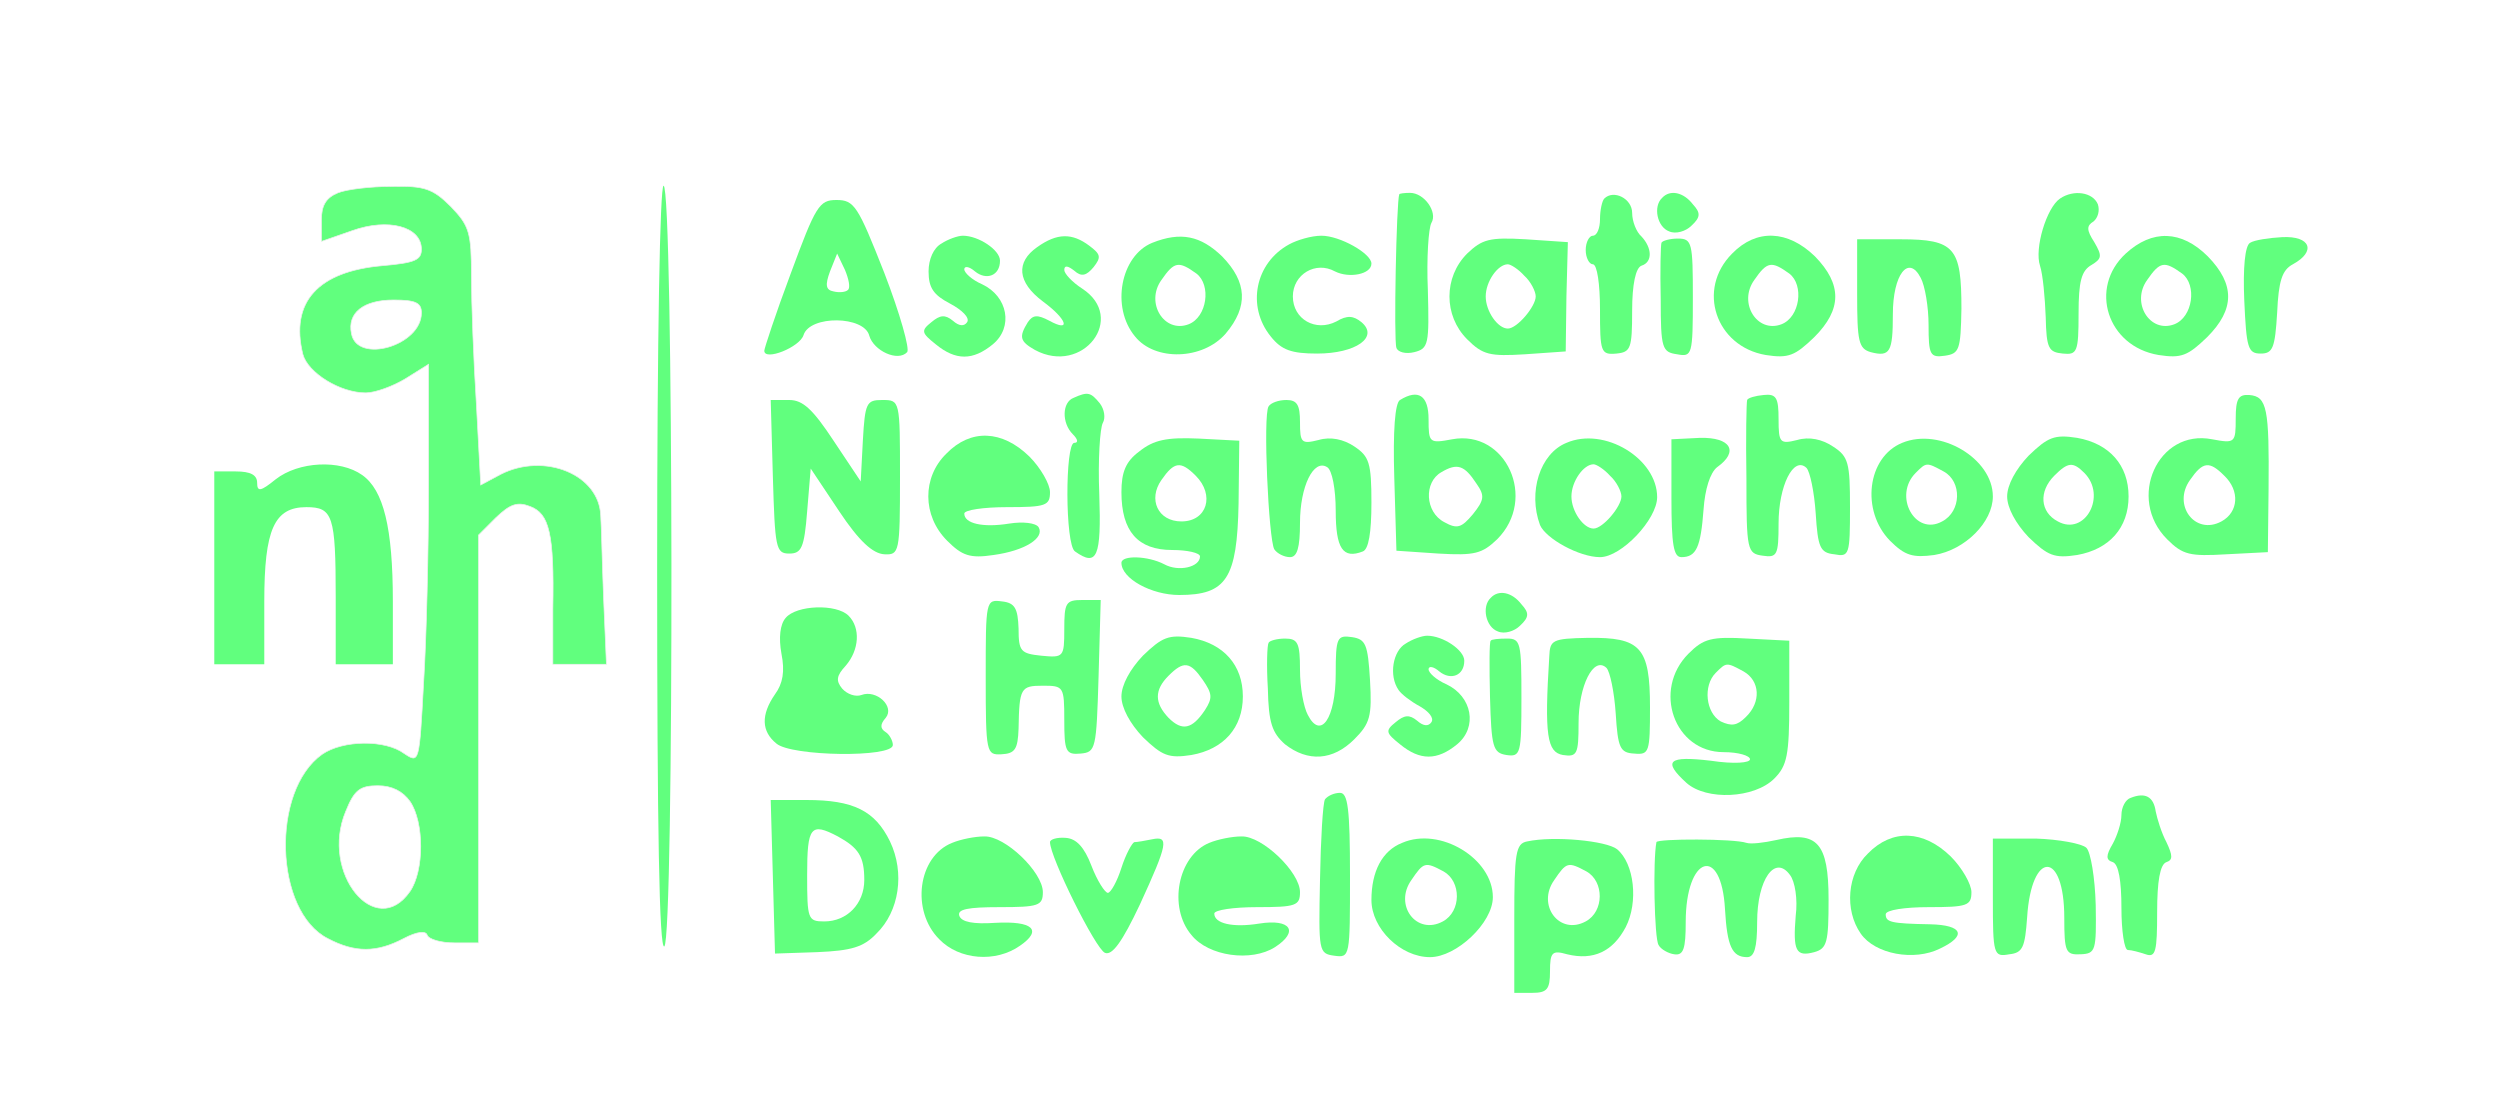
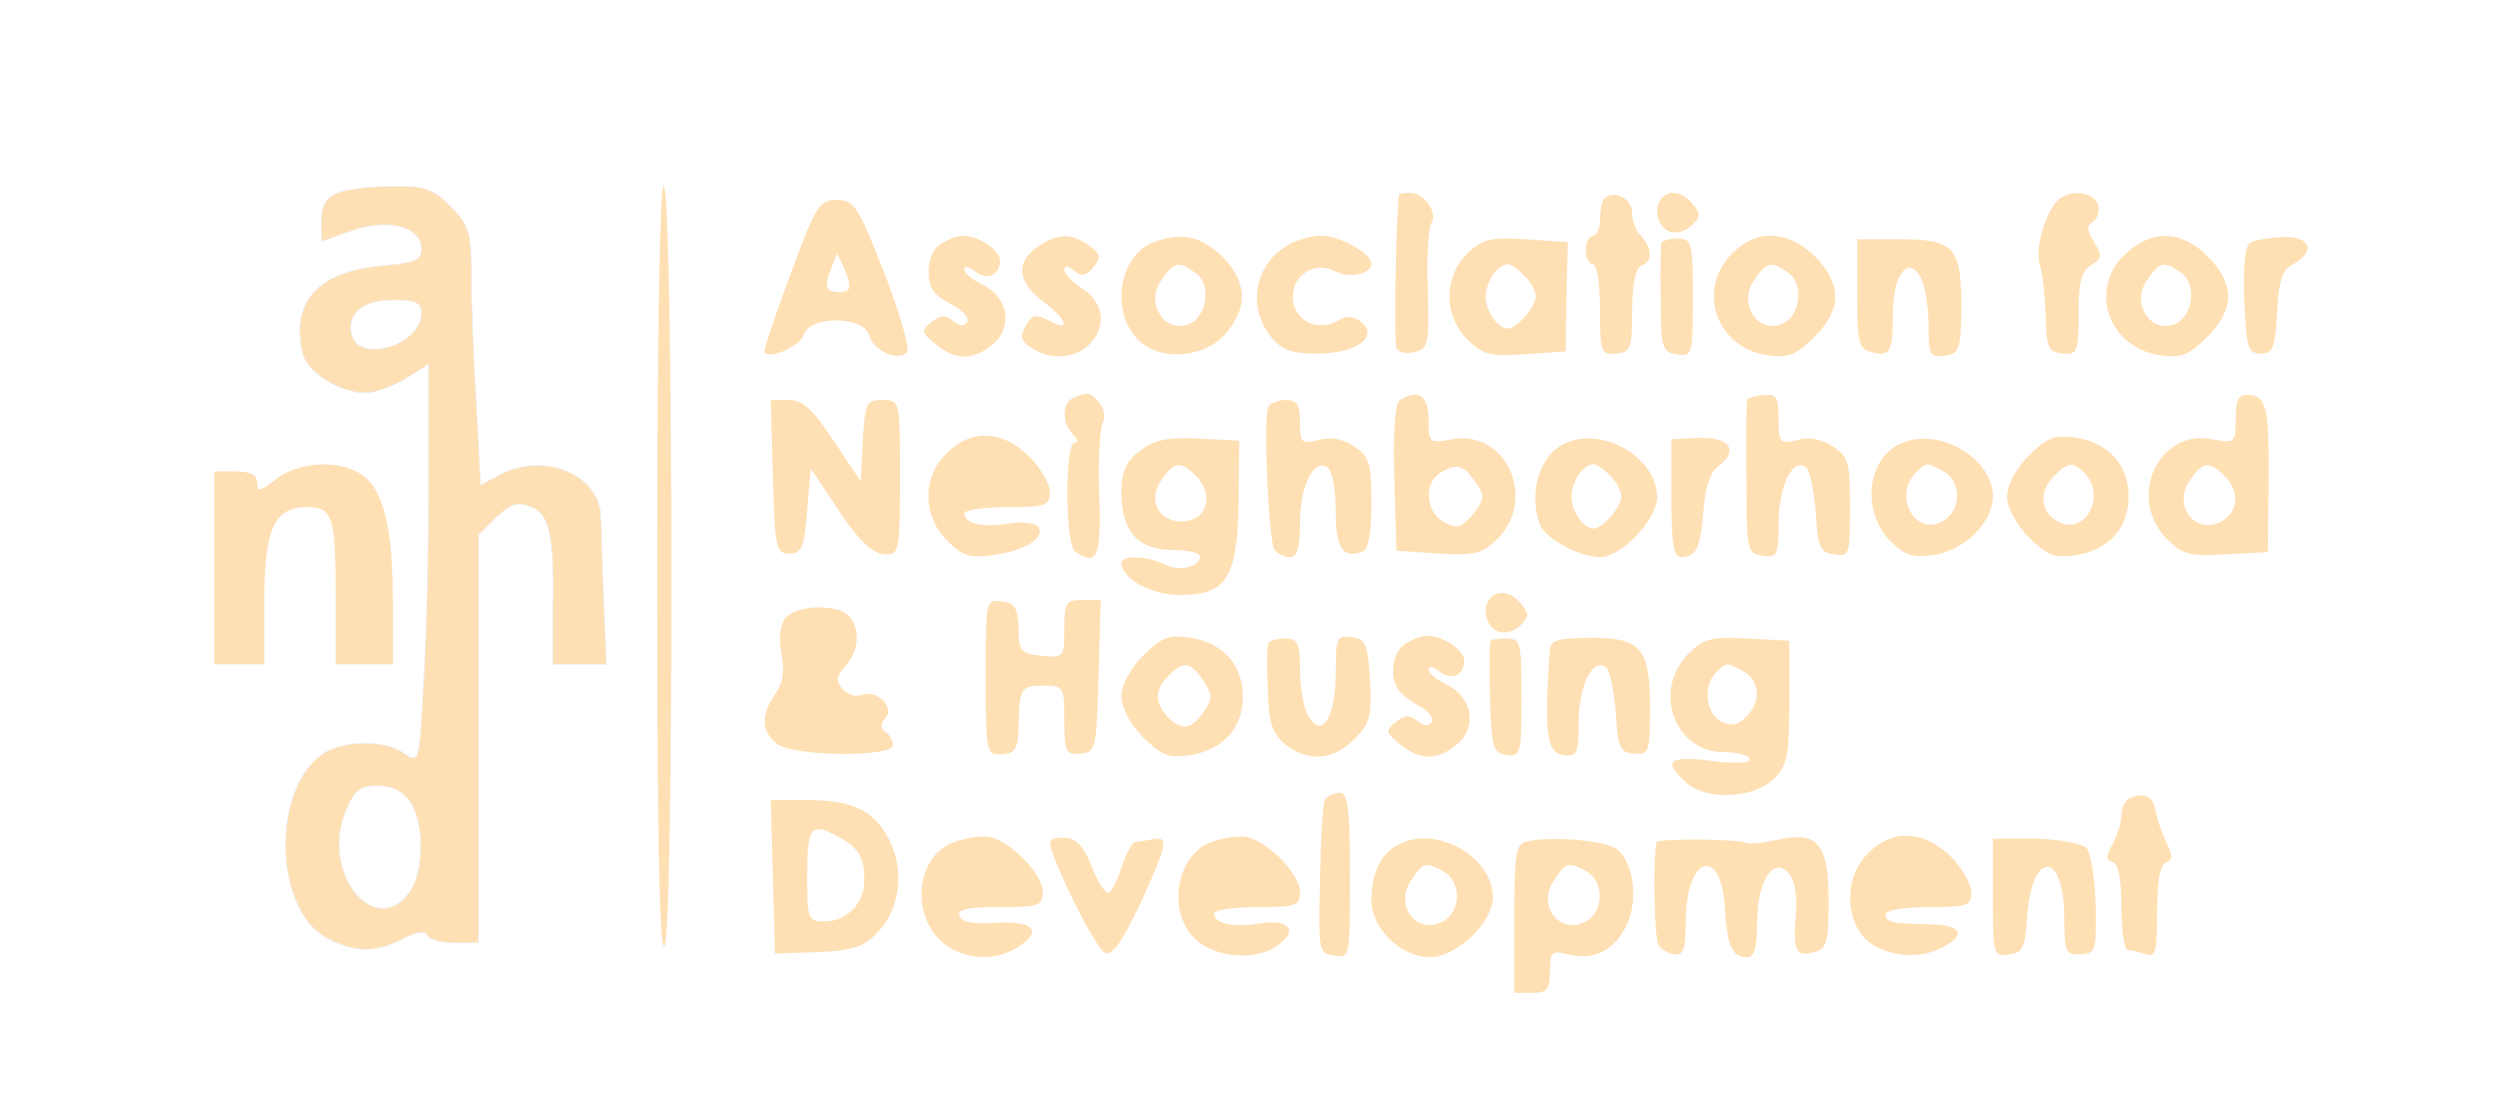
<svg xmlns="http://www.w3.org/2000/svg" version="1.0" width="350pt" height="155pt" viewBox="0 0 350 155" preserveAspectRatio="xMidYMid meet">
-   <g transform="translate(0,155) scale(0.1,-0.1)" fill="#61FF7E" stroke="none">
+   <g transform="translate(0,155) scale(0.1,-0.1)" fill="#FFE0B5" stroke="none">
    <path stroke="#EEE" d="M473 1280 c-17 -7 -23 -18 -23 -38 l0 -30 43 15 c50 18 97 6 97 -26 0 -15 -9 -19 -55 -23 -90 -8 -129 -51 -111 -124 7 -26 52 -54 88 -54 13 0 38 9 56 20 l32 20 0 -168 c0 -92 -3 -217 -7 -279 -6 -111 -6 -112 -27 -98 -27 20 -86 19 -115 -1 -72 -51 -67 -220 8 -258 38 -20 68 -20 106 0 19 10 31 11 33 5 2 -6 19 -11 38 -11 l34 0 0 285 0 286 24 24 c20 19 30 23 48 16 27 -10 34 -38 32 -143 l0 -78 37 0 38 0 -4 93 c-2 50 -3 102 -4 115 -2 58 -79 89 -140 58 l-28 -15 -6 112 c-4 62 -7 143 -7 180 0 62 -3 71 -29 98 -25 25 -37 29 -83 28 -29 0 -63 -4 -75 -9z m117 -168 c0 -46 -90 -72 -98 -29 -6 29 17 47 59 47 31 0 39 -4 39 -18z m-16 -684 c20 -29 20 -97 0 -126 -48 -69 -126 26 -90 112 12 30 20 36 45 36 20 0 35 -8 45 -22z" />
    <path d="M920 754 c0 -364 3 -533 10 -529 14 8 13 1065 -1 1065 -5 0 -9 -210 -9 -536z" />
    <path d="M1959 1278 c-4 -9 -8 -205 -4 -215 2 -6 13 -9 25 -6 20 5 21 11 19 87 -2 45 1 87 5 94 9 15 -10 42 -30 42 -8 0 -15 -1 -15 -2z" />
    <path d="M2246 1272 c-3 -3 -6 -16 -6 -29 0 -12 -4 -23 -10 -23 -5 0 -10 -9 -10 -20 0 -11 5 -20 10 -20 6 0 10 -28 10 -63 0 -60 1 -64 23 -62 20 2 22 7 22 60 0 37 5 60 13 63 16 5 15 25 0 41 -7 6 -13 21 -13 33 0 20 -26 33 -39 20z" />
    <path d="M2327 1273 c-13 -12 -7 -41 10 -47 9 -4 23 0 31 8 13 12 13 18 2 30 -13 17 -32 21 -43 9z" />
    <path d="M2884 1272 c-19 -13 -36 -70 -28 -94 4 -12 7 -45 8 -72 1 -44 4 -49 24 -51 20 -2 22 2 22 56 0 45 4 60 18 68 15 9 15 13 4 32 -11 17 -11 23 -1 29 6 5 9 15 6 24 -7 17 -34 21 -53 8z" />
    <path d="M1107 1167 c-21 -56 -37 -105 -37 -108 0 -15 50 5 55 22 9 28 85 27 92 -1 6 -21 40 -37 53 -23 4 4 -10 54 -32 111 -37 94 -42 102 -67 102 -24 0 -29 -8 -64 -103z m80 -23 c-3 -3 -12 -4 -20 -2 -11 2 -12 9 -5 28 l10 25 11 -23 c5 -12 8 -25 4 -28z" />
    <path d="M1318 1209 c-11 -6 -18 -22 -18 -39 0 -23 7 -33 30 -45 17 -9 28 -20 24 -26 -4 -6 -11 -6 -20 2 -11 9 -18 8 -30 -2 -15 -12 -14 -15 6 -31 28 -23 52 -23 80 0 29 24 21 67 -15 84 -14 6 -25 16 -25 21 0 5 7 4 15 -3 16 -13 35 -6 35 15 0 15 -30 35 -52 35 -7 0 -21 -5 -30 -11z" />
    <path d="M1452 1204 c-30 -21 -28 -49 8 -76 34 -25 40 -44 9 -27 -17 9 -23 8 -30 -2 -13 -21 -11 -27 10 -39 67 -36 129 45 66 86 -14 9 -25 21 -25 26 0 7 5 6 14 -1 10 -9 17 -7 27 5 11 14 10 18 -6 30 -24 18 -45 18 -73 -2z" />
    <path d="M1613 1210 c-44 -18 -58 -90 -24 -131 28 -35 95 -33 127 4 32 38 30 72 -5 108 -30 29 -58 35 -98 19z m62 -43 c21 -16 15 -61 -11 -71 -34 -13 -61 30 -38 62 18 26 24 27 49 9z" />
    <path d="M1805 1208 c-48 -26 -60 -87 -26 -129 15 -19 29 -24 65 -24 54 0 87 23 62 44 -11 9 -20 10 -35 1 -29 -15 -61 3 -61 35 0 31 32 50 59 35 20 -10 51 -4 51 11 0 14 -44 39 -70 39 -14 0 -34 -6 -45 -12z" />
    <path d="M2054 1195 c-33 -33 -33 -87 0 -120 22 -22 32 -24 81 -21 l57 4 1 77 2 76 -59 4 c-51 3 -61 0 -82 -20z m80 -31 c9 -8 16 -22 16 -29 0 -14 -26 -45 -39 -45 -14 0 -31 24 -31 45 0 21 17 45 31 45 4 0 15 -7 23 -16z" />
    <path d="M2326 1210 c-1 -3 -2 -38 -1 -79 0 -69 2 -74 23 -77 21 -4 22 -1 22 79 0 77 -1 83 -21 83 -11 0 -22 -3 -23 -6z" />
    <path d="M2425 1195 c-50 -50 -23 -130 47 -142 32 -5 41 -1 68 25 39 39 39 74 1 113 -38 37 -82 39 -116 4z m80 -28 c21 -16 15 -61 -11 -71 -34 -13 -61 30 -38 62 18 26 24 27 49 9z" />
    <path d="M2600 1139 c0 -67 2 -77 19 -82 27 -7 31 0 31 53 0 56 22 84 39 51 6 -11 11 -41 11 -66 0 -42 2 -46 23 -43 20 3 22 8 23 66 0 85 -9 97 -85 97 l-61 0 0 -76z" />
    <path d="M2976 1195 c-52 -48 -26 -130 46 -142 32 -5 41 -1 68 25 39 39 39 74 1 113 -37 37 -78 38 -115 4z m79 -28 c21 -16 15 -61 -11 -71 -34 -13 -61 30 -38 62 18 26 24 27 49 9z" />
    <path d="M3150 1210 c-7 -4 -10 -35 -8 -81 3 -66 5 -74 23 -74 17 0 20 8 23 57 2 45 7 60 22 68 33 18 25 40 -15 38 -18 -1 -39 -4 -45 -8z" />
    <path d="M1503 993 c-16 -6 -17 -35 -1 -51 7 -7 8 -12 2 -12 -13 0 -13 -143 1 -152 31 -22 37 -8 34 80 -2 48 1 93 5 100 4 7 2 19 -4 27 -13 16 -17 17 -37 8z" />
    <path d="M1960 990 c-7 -4 -10 -43 -8 -109 l3 -102 59 -4 c51 -3 61 0 82 20 57 57 12 154 -63 140 -32 -6 -33 -5 -33 28 0 33 -14 43 -40 27z m107 -117 c12 -17 11 -23 -5 -43 -16 -19 -22 -21 -40 -11 -27 14 -29 56 -4 70 22 13 32 10 49 -16z" />
    <path d="M2446 990 c-1 -3 -2 -52 -1 -110 0 -101 1 -105 23 -108 20 -3 22 1 22 45 0 53 21 95 39 78 5 -5 11 -34 13 -64 3 -47 6 -55 26 -57 21 -4 22 -1 22 66 0 62 -2 71 -24 85 -15 10 -33 14 -50 9 -24 -6 -26 -4 -26 29 0 30 -3 36 -21 34 -11 -1 -22 -4 -23 -7z" />
    <path d="M3130 964 c0 -34 -1 -35 -33 -29 -76 15 -120 -83 -63 -140 22 -22 32 -24 83 -21 l58 3 1 89 c1 112 -2 129 -27 131 -15 1 -19 -5 -19 -33z m-16 -80 c22 -21 20 -51 -4 -64 -37 -20 -69 23 -44 58 18 26 27 27 48 6z" />
    <path d="M1082 883 c3 -100 4 -108 23 -108 17 0 21 8 25 59 l5 60 40 -60 c28 -42 47 -59 63 -60 21 -1 22 2 22 108 0 108 0 108 -25 108 -22 0 -24 -4 -27 -57 l-3 -57 -38 57 c-29 44 -43 57 -62 57 l-26 0 3 -107z" />
    <path d="M1776 981 c-8 -12 0 -186 8 -200 4 -6 14 -11 22 -11 10 0 14 13 14 48 0 51 19 90 38 78 7 -4 12 -31 12 -61 0 -53 10 -68 38 -57 8 3 12 26 12 68 0 56 -3 65 -24 79 -15 10 -33 14 -50 9 -24 -6 -26 -4 -26 25 0 24 -4 31 -19 31 -11 0 -22 -4 -25 -9z" />
    <path d="M1325 915 c-34 -33 -34 -87 1 -122 21 -21 32 -25 65 -20 44 6 72 24 63 39 -4 6 -22 8 -41 5 -37 -6 -63 0 -63 14 0 5 27 9 60 9 54 0 60 2 60 21 0 11 -13 34 -29 50 -38 37 -82 39 -116 4z" />
    <path d="M1595 918 c-19 -14 -25 -29 -25 -57 0 -55 23 -81 71 -81 21 0 39 -4 39 -9 0 -15 -30 -22 -50 -11 -23 12 -60 13 -60 2 0 -22 42 -45 81 -45 66 0 81 23 83 128 l1 88 -57 3 c-45 2 -63 -2 -83 -18z m79 -34 c27 -27 16 -64 -20 -64 -33 0 -47 31 -28 58 18 26 27 27 48 6z" />
    <path d="M2193 930 c-37 -15 -54 -69 -37 -115 8 -19 55 -45 84 -45 30 0 80 53 80 84 0 54 -74 99 -127 76z m61 -46 c9 -8 16 -22 16 -29 0 -14 -26 -45 -39 -45 -14 0 -31 24 -31 45 0 21 17 45 31 45 4 0 15 -7 23 -16z" />
    <path d="M2340 853 c0 -66 3 -83 14 -83 21 0 27 14 31 67 2 28 9 51 19 59 31 22 19 42 -24 41 l-40 -2 0 -82z" />
    <path d="M2663 930 c-49 -20 -58 -95 -17 -137 21 -21 32 -24 62 -20 43 7 82 46 82 82 0 53 -74 97 -127 75z m58 -40 c26 -14 25 -56 -2 -70 -38 -21 -69 36 -37 68 15 15 15 15 39 2z" />
    <path d="M2840 912 c-18 -19 -30 -41 -30 -57 0 -16 12 -38 30 -57 27 -26 36 -30 68 -25 45 8 72 38 72 82 0 44 -27 74 -72 82 -32 5 -41 1 -68 -25z m78 -24 c32 -32 1 -89 -37 -68 -25 13 -27 42 -5 64 19 19 26 20 42 4z" />
    <path d="M386 879 c-21 -17 -26 -18 -26 -5 0 11 -9 16 -30 16 l-30 0 0 -135 0 -135 35 0 35 0 0 88 c0 101 14 132 59 132 37 0 41 -12 41 -126 l0 -94 40 0 40 0 0 88 c0 103 -13 156 -43 177 -31 22 -89 19 -121 -6z" />
    <path d="M2087 713 c-13 -12 -7 -41 10 -47 9 -4 23 0 31 8 13 12 13 18 2 30 -13 17 -32 21 -43 9z" />
    <path d="M1380 602 c0 -107 1 -109 22 -108 19 1 23 7 24 36 1 57 3 60 34 60 29 0 30 -1 30 -48 0 -44 2 -49 23 -47 21 2 22 6 25 108 l3 107 -26 0 c-23 0 -25 -4 -25 -41 0 -39 -1 -40 -32 -37 -29 3 -32 6 -32 38 -1 28 -5 36 -23 38 -23 3 -23 2 -23 -106z" />
    <path d="M1100 685 c-8 -9 -10 -28 -6 -50 5 -25 2 -42 -9 -57 -20 -29 -19 -52 2 -69 21 -18 163 -20 163 -2 0 6 -5 15 -10 18 -8 5 -8 11 0 20 13 16 -13 40 -34 32 -8 -3 -20 1 -27 9 -9 11 -8 18 5 32 19 22 21 53 4 70 -17 17 -73 15 -88 -3z" />
    <path d="M1600 632 c-18 -19 -30 -41 -30 -57 0 -16 12 -38 30 -57 27 -26 36 -30 68 -25 45 8 72 38 72 82 0 44 -27 74 -72 82 -32 5 -41 1 -68 -25z m84 -34 c13 -19 14 -25 3 -42 -18 -27 -32 -30 -51 -11 -20 21 -20 39 0 59 21 21 30 20 48 -6z" />
    <path d="M1776 650 c-2 -3 -3 -32 -1 -64 1 -48 6 -62 24 -78 32 -25 67 -23 97 7 22 22 25 32 22 83 -3 50 -6 57 -25 60 -21 3 -23 0 -23 -51 0 -63 -21 -93 -39 -58 -6 11 -11 39 -11 63 0 38 -3 44 -21 44 -11 0 -22 -3 -23 -6z" />
    <path d="M1968 649 c-18 -10 -24 -45 -10 -65 4 -6 17 -16 30 -23 12 -7 20 -16 16 -22 -4 -6 -11 -6 -20 2 -11 9 -18 8 -30 -2 -15 -12 -14 -15 6 -31 28 -23 52 -23 80 0 29 24 21 67 -15 84 -14 6 -25 16 -25 21 0 5 7 4 15 -3 16 -13 35 -6 35 15 0 15 -30 35 -52 35 -7 0 -21 -5 -30 -11z" />
    <path d="M2087 653 c-2 -1 -2 -37 -1 -79 2 -70 4 -78 23 -81 20 -3 21 2 21 80 0 77 -1 83 -20 83 -12 0 -22 -1 -23 -3z" />
    <path d="M2169 631 c-7 -111 -3 -134 19 -138 20 -3 22 1 22 45 0 52 21 94 39 77 5 -5 11 -34 13 -64 3 -48 6 -55 26 -56 21 -2 22 2 22 65 0 84 -13 98 -87 97 -50 -1 -53 -3 -54 -26z" />
    <path d="M2364 635 c-51 -51 -20 -138 49 -138 21 0 37 -5 37 -10 0 -5 -22 -7 -55 -2 -59 7 -68 0 -34 -31 28 -25 95 -22 123 6 18 18 21 33 21 107 l0 86 -58 3 c-51 3 -62 0 -83 -21z m77 -25 c23 -13 25 -43 3 -64 -12 -12 -20 -13 -35 -6 -21 12 -25 50 -7 68 15 15 15 15 39 2z" />
    <path d="M1855 431 c-3 -5 -6 -56 -7 -113 -2 -100 -2 -103 20 -106 22 -3 22 -2 22 112 0 94 -3 116 -14 116 -8 0 -17 -4 -21 -9z" />
    <path d="M2983 433 c-7 -2 -13 -13 -13 -24 0 -11 -6 -29 -12 -40 -10 -17 -10 -23 0 -26 8 -3 12 -26 12 -64 0 -32 4 -59 9 -59 5 0 16 -3 25 -6 14 -5 16 4 16 59 0 43 4 67 13 70 9 3 9 9 0 28 -7 13 -13 33 -15 43 -3 21 -15 27 -35 19z" />
    <path d="M1082 323 l3 -108 59 2 c48 2 65 7 83 26 32 31 40 85 19 129 -21 43 -51 58 -117 58 l-50 0 3 -107z m91 56 c29 -16 37 -28 37 -61 0 -33 -24 -58 -56 -58 -23 0 -24 3 -24 65 0 68 5 74 43 54z" />
    <path d="M1333 370 c-48 -19 -58 -95 -18 -135 28 -29 79 -33 113 -9 32 22 18 35 -35 32 -30 -2 -47 1 -50 10 -3 9 12 12 56 12 55 0 61 2 61 21 0 28 -53 79 -82 78 -13 0 -33 -4 -45 -9z" />
    <path d="M1470 371 c0 -21 64 -150 77 -155 10 -4 24 15 49 68 39 85 41 96 17 91 -10 -2 -21 -4 -25 -4 -3 -1 -12 -17 -18 -36 -6 -19 -15 -35 -19 -35 -4 0 -15 17 -23 38 -10 26 -21 38 -36 39 -12 1 -22 -2 -22 -6z" />
    <path d="M1693 370 c-44 -18 -58 -90 -25 -129 24 -30 84 -38 117 -17 34 22 22 40 -22 33 -37 -6 -63 0 -63 14 0 5 27 9 60 9 54 0 60 2 60 21 0 28 -53 79 -82 78 -13 0 -33 -4 -45 -9z" />
    <path d="M1963 370 c-28 -11 -43 -40 -43 -80 0 -40 41 -80 82 -80 37 0 88 48 88 84 0 54 -74 99 -127 76z m58 -40 c25 -14 25 -56 -1 -70 -37 -20 -69 23 -44 58 17 25 19 26 45 12z" />
    <path d="M2138 372 c-16 -3 -18 -16 -18 -108 l0 -104 25 0 c21 0 25 5 25 30 0 27 3 30 24 24 37 -9 64 4 82 38 18 35 12 89 -12 109 -15 12 -89 19 -126 11z m83 -42 c25 -14 25 -56 -1 -70 -37 -20 -69 23 -44 58 17 25 19 26 45 12z" />
    <path d="M2319 371 c-5 -25 -3 -135 3 -144 3 -6 14 -12 22 -13 13 -2 16 8 16 45 0 93 50 109 55 18 3 -52 10 -67 31 -67 10 0 14 13 14 49 0 60 25 95 46 66 7 -9 11 -34 8 -57 -4 -49 0 -58 26 -51 18 5 20 14 20 74 0 79 -16 96 -73 83 -18 -4 -36 -6 -42 -4 -17 6 -125 6 -126 1z" />
    <path d="M2615 355 c-29 -28 -33 -79 -10 -112 20 -29 75 -39 111 -21 38 18 32 33 -14 34 -55 1 -62 3 -62 14 0 6 27 10 60 10 54 0 60 2 60 21 0 11 -13 34 -29 50 -38 37 -82 39 -116 4z" />
    <path d="M2790 293 c0 -80 1 -83 23 -79 19 2 22 10 25 52 6 94 52 94 52 -1 0 -48 2 -52 23 -51 21 1 22 5 21 69 -1 38 -7 74 -13 80 -6 6 -39 12 -71 13 l-60 0 0 -83z" />
  </g>
</svg>
